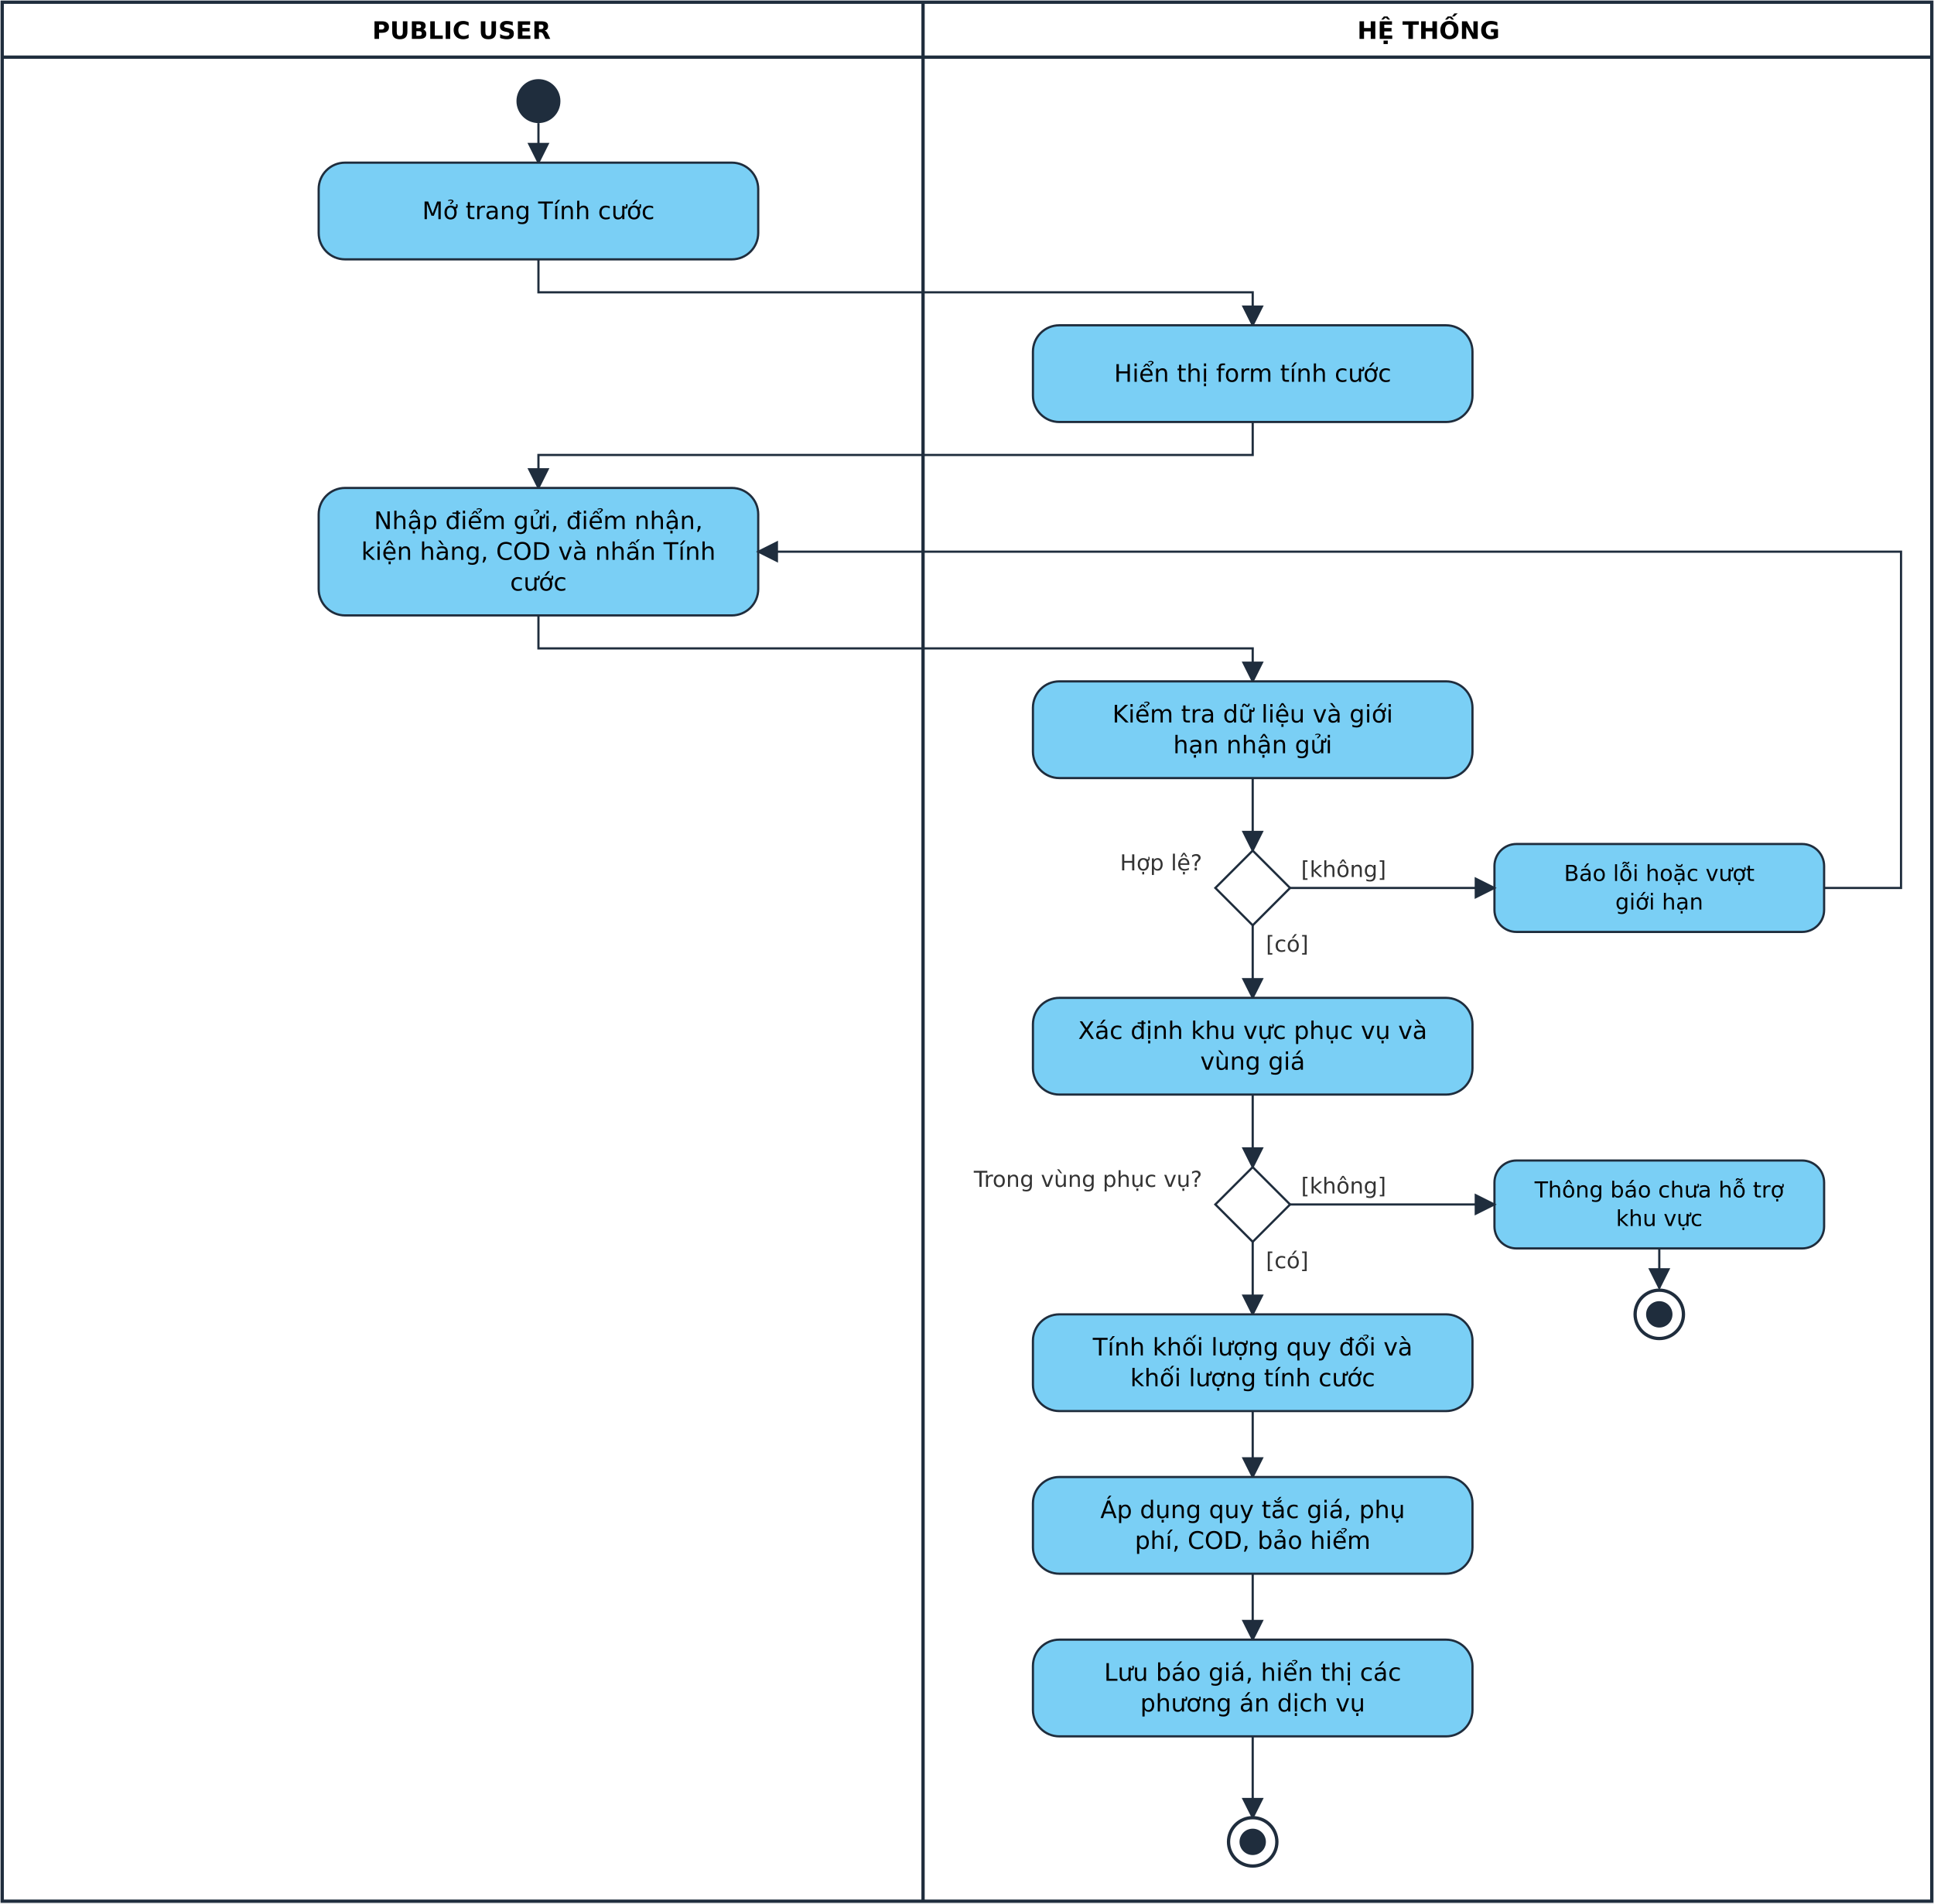
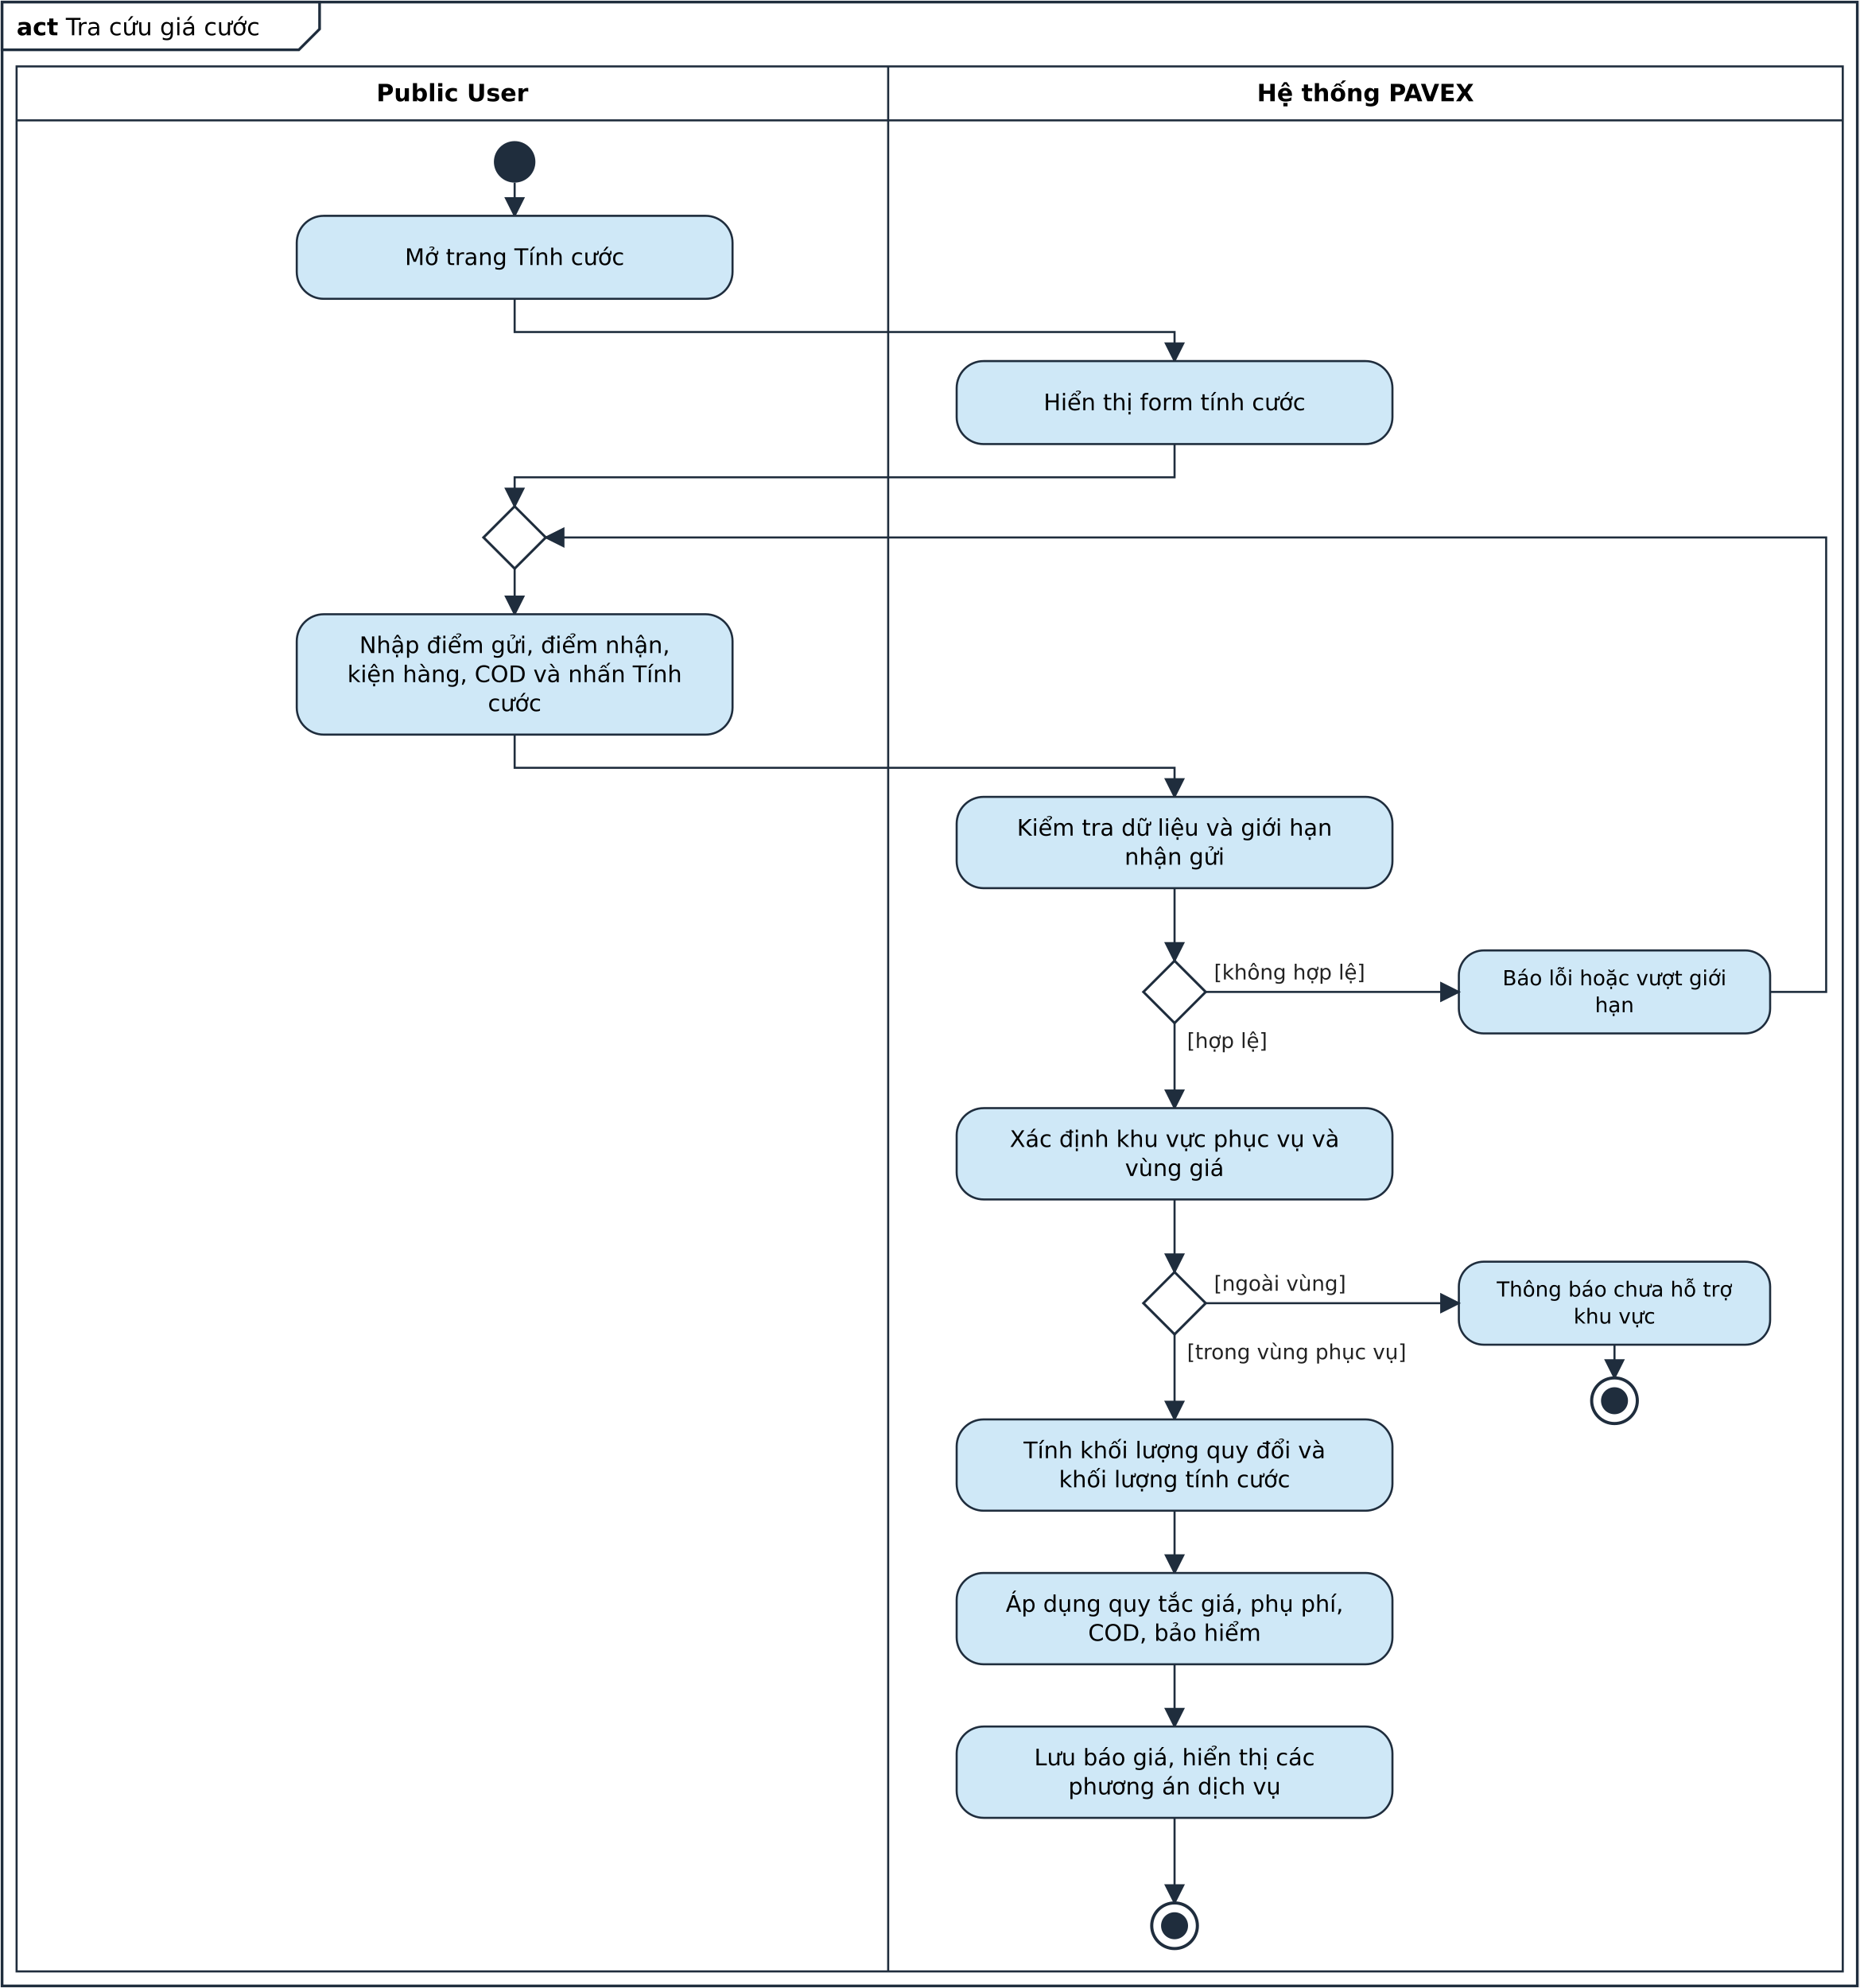
- <svg xmlns="http://www.w3.org/2000/svg" width="880" height="866" viewBox="0 0 880 866" font-family="DejaVu Sans, Arial, sans-serif">
+ <svg xmlns="http://www.w3.org/2000/svg" width="896" height="958" viewBox="0 0 896 958" font-family="DejaVu Sans, Arial, sans-serif">
  <defs>
    <marker id="arr" markerWidth="10" markerHeight="10" refX="9" refY="5" orient="auto">
      <path d="M0,0 L10,5 L0,10 Z" fill="#1f2d3d" />
    </marker>
-     <marker id="open" markerWidth="10" markerHeight="10" refX="9" refY="5" orient="auto">
-       <path d="M0,0 L10,5 L0,10" fill="none" stroke="#1f2d3d" />
+     <marker id="open" markerWidth="11" markerHeight="11" refX="10" refY="5.5" orient="auto">
+       <path d="M0,0 L10,5.5 L0,11" fill="none" stroke="#1f2d3d" stroke-width="1.2" />
    </marker>
  </defs>
-   <rect width="880" height="866" fill="#fff" />
-   <rect x="1" y="1" width="878" height="864" fill="none" stroke="#1f2d3d" stroke-width="1.5" />
-   <line x1="420" y1="1" x2="420" y2="865" stroke="#1f2d3d" stroke-width="1.5" />
-   <line x1="1" y1="26" x2="879" y2="26" stroke="#1f2d3d" stroke-width="1.5" />
-   <text x="210.0" y="17.7" font-size="11" font-weight="bold" text-anchor="middle">PUBLIC USER</text>
-   <text x="650.0" y="17.7" font-size="11" font-weight="bold" text-anchor="middle">HỆ THỐNG</text>
-   <circle cx="245" cy="46" r="10" fill="#1f2d3d" />
-   <path d="M245,56 L245,74.0" fill="none" stroke="#1f2d3d" marker-end="url(#arr)" />
-   <rect x="145.0" y="74.0" width="200" height="44" rx="12" fill="#7acff5" stroke="#1f2d3d" />
-   <text x="245.0" y="99.7" font-size="11" font-weight="normal" text-anchor="middle">Mở trang Tính cước</text>
-   <path d="M245,118.0 L245,133.0 L570,133.0 L570,148.0" fill="none" stroke="#1f2d3d" marker-end="url(#arr)" />
-   <rect x="470.0" y="148.0" width="200" height="44" rx="12" fill="#7acff5" stroke="#1f2d3d" />
-   <text x="570.0" y="173.7" font-size="11" font-weight="normal" text-anchor="middle">Hiển thị form tính cước</text>
-   <path d="M570,192.0 L570,207.0 L245,207.0 L245,222.0" fill="none" stroke="#1f2d3d" marker-end="url(#arr)" />
-   <rect x="145.0" y="222.0" width="200" height="58" rx="12" fill="#7acff5" stroke="#1f2d3d" />
-   <text x="245.0" y="240.7" font-size="11" font-weight="normal" text-anchor="middle">Nhập điểm gửi, điểm nhận,</text>
-   <text x="245.0" y="254.7" font-size="11" font-weight="normal" text-anchor="middle">kiện hàng, COD và nhấn Tính</text>
-   <text x="245.0" y="268.7" font-size="11" font-weight="normal" text-anchor="middle">cước</text>
-   <path d="M245,280.0 L245,295.0 L570,295.0 L570,310.0" fill="none" stroke="#1f2d3d" marker-end="url(#arr)" />
-   <rect x="470.0" y="310.0" width="200" height="44" rx="12" fill="#7acff5" stroke="#1f2d3d" />
-   <text x="570.0" y="328.7" font-size="11" font-weight="normal" text-anchor="middle">Kiểm tra dữ liệu và giới</text>
-   <text x="570.0" y="342.7" font-size="11" font-weight="normal" text-anchor="middle">hạn nhận gửi</text>
-   <path d="M570,354.0 L570,387.0" fill="none" stroke="#1f2d3d" marker-end="url(#arr)" />
-   <path d="M570,387.0 L587.0,404.0 L570,421.0 L553.0,404.0 Z" fill="#fff" stroke="#1f2d3d" />
-   <text x="547.0" y="396.0" font-size="10" text-anchor="end" fill="#333">Hợp lệ?</text>
-   <rect x="680.0" y="384.0" width="150" height="40" rx="10" fill="#7acff5" stroke="#1f2d3d" />
-   <text x="755.0" y="400.8" font-size="10" font-weight="normal" text-anchor="middle">Báo lỗi hoặc vượt</text>
-   <text x="755.0" y="413.8" font-size="10" font-weight="normal" text-anchor="middle">giới hạn</text>
-   <path d="M587.0,404.0 L680.0,404.0" fill="none" stroke="#1f2d3d" marker-end="url(#arr)" />
-   <text x="592.0" y="399.0" font-size="10" text-anchor="start" fill="#333">[không]</text>
-   <path d="M830.0,404.0 L865,404.0 L865,251.0 L345.0,251.0" fill="none" stroke="#1f2d3d" marker-end="url(#arr)" />
-   <path d="M570,421.0 L570,454.0" fill="none" stroke="#1f2d3d" marker-end="url(#arr)" />
-   <text x="576" y="433.0" font-size="10" fill="#333">[có]</text>
-   <rect x="470.0" y="454.0" width="200" height="44" rx="12" fill="#7acff5" stroke="#1f2d3d" />
-   <text x="570.0" y="472.7" font-size="11" font-weight="normal" text-anchor="middle">Xác định khu vực phục vụ và</text>
-   <text x="570.0" y="486.7" font-size="11" font-weight="normal" text-anchor="middle">vùng giá</text>
-   <path d="M570,498.0 L570,531.0" fill="none" stroke="#1f2d3d" marker-end="url(#arr)" />
-   <path d="M570,531.0 L587.0,548.0 L570,565.0 L553.0,548.0 Z" fill="#fff" stroke="#1f2d3d" />
-   <text x="547.0" y="540.0" font-size="10" text-anchor="end" fill="#333">Trong vùng phục vụ?</text>
-   <rect x="680.0" y="528.0" width="150" height="40" rx="10" fill="#7acff5" stroke="#1f2d3d" />
-   <text x="755.0" y="544.8" font-size="10" font-weight="normal" text-anchor="middle">Thông báo chưa hỗ trợ</text>
-   <text x="755.0" y="557.8" font-size="10" font-weight="normal" text-anchor="middle">khu vực</text>
-   <path d="M587.0,548.0 L680.0,548.0" fill="none" stroke="#1f2d3d" marker-end="url(#arr)" />
-   <text x="592.0" y="543.0" font-size="10" text-anchor="start" fill="#333">[không]</text>
-   <path d="M570,565.0 L570,598.0" fill="none" stroke="#1f2d3d" marker-end="url(#arr)" />
-   <text x="576" y="577.0" font-size="10" fill="#333">[có]</text>
-   <rect x="470.0" y="598.0" width="200" height="44" rx="12" fill="#7acff5" stroke="#1f2d3d" />
-   <text x="570.0" y="616.7" font-size="11" font-weight="normal" text-anchor="middle">Tính khối lượng quy đổi và</text>
-   <text x="570.0" y="630.7" font-size="11" font-weight="normal" text-anchor="middle">khối lượng tính cước</text>
-   <path d="M570,642.0 L570,672.0" fill="none" stroke="#1f2d3d" marker-end="url(#arr)" />
-   <rect x="470.0" y="672.0" width="200" height="44" rx="12" fill="#7acff5" stroke="#1f2d3d" />
-   <text x="570.0" y="690.7" font-size="11" font-weight="normal" text-anchor="middle">Áp dụng quy tắc giá, phụ</text>
-   <text x="570.0" y="704.7" font-size="11" font-weight="normal" text-anchor="middle">phí, COD, bảo hiểm</text>
-   <path d="M570,716.0 L570,746.0" fill="none" stroke="#1f2d3d" marker-end="url(#arr)" />
-   <rect x="470.0" y="746.0" width="200" height="44" rx="12" fill="#7acff5" stroke="#1f2d3d" />
-   <text x="570.0" y="764.7" font-size="11" font-weight="normal" text-anchor="middle">Lưu báo giá, hiển thị các</text>
-   <text x="570.0" y="778.7" font-size="11" font-weight="normal" text-anchor="middle">phương án dịch vụ</text>
-   <path d="M570,790.0 L570,827" fill="none" stroke="#1f2d3d" marker-end="url(#arr)" />
-   <circle cx="570" cy="838" r="11" fill="#fff" stroke="#1f2d3d" stroke-width="1.5" />
-   <circle cx="570" cy="838" r="6" fill="#1f2d3d" />
-   <path d="M755,568.0 L755,586.0" fill="none" stroke="#1f2d3d" marker-end="url(#arr)" />
-   <circle cx="755" cy="598.0" r="11" fill="#fff" stroke="#1f2d3d" stroke-width="1.5" />
-   <circle cx="755" cy="598.0" r="6" fill="#1f2d3d" />
+   <rect width="896" height="958" fill="#fff" />
+   <rect x="1" y="1" width="894" height="956" fill="none" stroke="#1f2d3d" stroke-width="1.3" />
+   <path d="M1,1 L154.0,1 L154.0,14 L144.0,24 L1,24 Z" fill="#fff" stroke="#1f2d3d" stroke-width="1.3" />
+   <text x="8" y="17" font-size="11.5">
+     <tspan font-weight="bold">act</tspan> Tra cứu giá cước</text>
+   <rect x="8" y="32" width="880" height="918" fill="none" stroke="#1f2d3d" />
+   <line x1="428" y1="32" x2="428" y2="950" stroke="#1f2d3d" />
+   <line x1="8" y1="58" x2="888" y2="58" stroke="#1f2d3d" />
+   <text x="218.0" y="48.8" font-size="11.5" font-weight="bold" text-anchor="middle">Public User</text>
+   <text x="658.0" y="48.8" font-size="11.5" font-weight="bold" text-anchor="middle">Hệ thống PAVEX</text>
+   <circle cx="248" cy="78" r="10" fill="#1f2d3d" />
+   <path d="M248,88 L248,104.0" fill="none" stroke="#1f2d3d" marker-end="url(#arr)" />
+   <rect x="143.0" y="104.0" width="210" height="40" rx="13" fill="#cfe8f7" stroke="#1f2d3d" />
+   <text x="248.0" y="127.7" font-size="11" font-weight="normal" text-anchor="middle">Mở trang Tính cước</text>
+   <path d="M248,144.0 L248,160.0 L566,160.0 L566,174.0" fill="none" stroke="#1f2d3d" marker-end="url(#arr)" />
+   <rect x="461.0" y="174.0" width="210" height="40" rx="13" fill="#cfe8f7" stroke="#1f2d3d" />
+   <text x="566.0" y="197.7" font-size="11" font-weight="normal" text-anchor="middle">Hiển thị form tính cước</text>
+   <path d="M566,214.0 L566,230.0 L248,230.0 L248,244.0" fill="none" stroke="#1f2d3d" marker-end="url(#arr)" />
+   <path d="M248,244.0 L263.0,259.0 L248,274.0 L233.0,259.0 Z" fill="#fff" stroke="#1f2d3d" stroke-width="1.2" />
+   <path d="M248,274.0 L248,296.0" fill="none" stroke="#1f2d3d" marker-end="url(#arr)" />
+   <rect x="143.0" y="296.0" width="210" height="58" rx="13" fill="#cfe8f7" stroke="#1f2d3d" />
+   <text x="248.0" y="314.7" font-size="11" font-weight="normal" text-anchor="middle">Nhập điểm gửi, điểm nhận,</text>
+   <text x="248.0" y="328.7" font-size="11" font-weight="normal" text-anchor="middle">kiện hàng, COD và nhấn Tính</text>
+   <text x="248.0" y="342.7" font-size="11" font-weight="normal" text-anchor="middle">cước</text>
+   <path d="M248,354.0 L248,370.0 L566,370.0 L566,384.0" fill="none" stroke="#1f2d3d" marker-end="url(#arr)" />
+   <rect x="461.0" y="384.0" width="210" height="44" rx="13" fill="#cfe8f7" stroke="#1f2d3d" />
+   <text x="566.0" y="402.7" font-size="11" font-weight="normal" text-anchor="middle">Kiểm tra dữ liệu và giới hạn</text>
+   <text x="566.0" y="416.7" font-size="11" font-weight="normal" text-anchor="middle">nhận gửi</text>
+   <path d="M566,428.0 L566,463.0" fill="none" stroke="#1f2d3d" marker-end="url(#arr)" />
+   <path d="M566,463.0 L581.0,478.0 L566,493.0 L551.0,478.0 Z" fill="#fff" stroke="#1f2d3d" stroke-width="1.2" />
+   <rect x="703.0" y="458.0" width="150" height="40" rx="12" fill="#cfe8f7" stroke="#1f2d3d" />
+   <text x="778.0" y="474.8" font-size="10" font-weight="normal" text-anchor="middle">Báo lỗi hoặc vượt giới</text>
+   <text x="778.0" y="487.8" font-size="10" font-weight="normal" text-anchor="middle">hạn</text>
+   <path d="M581.0,478.0 L703.0,478.0" fill="none" stroke="#1f2d3d" marker-end="url(#arr)" />
+   <text x="585.0" y="472.0" font-size="10" text-anchor="start" fill="#222">[không hợp lệ]</text>
+   <path d="M853.0,478.0 L880,478.0 L880,259.0 L263.0,259.0" fill="none" stroke="#1f2d3d" marker-end="url(#arr)" />
+   <path d="M566,493.0 L566,534.0" fill="none" stroke="#1f2d3d" marker-end="url(#arr)" />
+   <text x="572.0" y="505.0" font-size="10" text-anchor="start" fill="#222">[hợp lệ]</text>
+   <rect x="461.0" y="534.0" width="210" height="44" rx="13" fill="#cfe8f7" stroke="#1f2d3d" />
+   <text x="566.0" y="552.7" font-size="11" font-weight="normal" text-anchor="middle">Xác định khu vực phục vụ và</text>
+   <text x="566.0" y="566.7" font-size="11" font-weight="normal" text-anchor="middle">vùng giá</text>
+   <path d="M566,578.0 L566,613.0" fill="none" stroke="#1f2d3d" marker-end="url(#arr)" />
+   <path d="M566,613.0 L581.0,628.0 L566,643.0 L551.0,628.0 Z" fill="#fff" stroke="#1f2d3d" stroke-width="1.2" />
+   <rect x="703.0" y="608.0" width="150" height="40" rx="12" fill="#cfe8f7" stroke="#1f2d3d" />
+   <text x="778.0" y="624.8" font-size="10" font-weight="normal" text-anchor="middle">Thông báo chưa hỗ trợ</text>
+   <text x="778.0" y="637.8" font-size="10" font-weight="normal" text-anchor="middle">khu vực</text>
+   <path d="M581.0,628.0 L703.0,628.0" fill="none" stroke="#1f2d3d" marker-end="url(#arr)" />
+   <text x="585.0" y="622.0" font-size="10" text-anchor="start" fill="#222">[ngoài vùng]</text>
+   <path d="M778,648.0 L778,664.0" fill="none" stroke="#1f2d3d" marker-end="url(#arr)" />
+   <circle cx="778" cy="675.0" r="11" fill="#fff" stroke="#1f2d3d" stroke-width="1.5" />
+   <circle cx="778" cy="675.0" r="6.5" fill="#1f2d3d" />
+   <path d="M566,643.0 L566,684.0" fill="none" stroke="#1f2d3d" marker-end="url(#arr)" />
+   <text x="572.0" y="655.0" font-size="10" text-anchor="start" fill="#222">[trong vùng phục vụ]</text>
+   <rect x="461.0" y="684.0" width="210" height="44" rx="13" fill="#cfe8f7" stroke="#1f2d3d" />
+   <text x="566.0" y="702.7" font-size="11" font-weight="normal" text-anchor="middle">Tính khối lượng quy đổi và</text>
+   <text x="566.0" y="716.7" font-size="11" font-weight="normal" text-anchor="middle">khối lượng tính cước</text>
+   <path d="M566,728.0 L566,758.0" fill="none" stroke="#1f2d3d" marker-end="url(#arr)" />
+   <rect x="461.0" y="758.0" width="210" height="44" rx="13" fill="#cfe8f7" stroke="#1f2d3d" />
+   <text x="566.0" y="776.7" font-size="11" font-weight="normal" text-anchor="middle">Áp dụng quy tắc giá, phụ phí,</text>
+   <text x="566.0" y="790.7" font-size="11" font-weight="normal" text-anchor="middle">COD, bảo hiểm</text>
+   <path d="M566,802.0 L566,832.0" fill="none" stroke="#1f2d3d" marker-end="url(#arr)" />
+   <rect x="461.0" y="832.0" width="210" height="44" rx="13" fill="#cfe8f7" stroke="#1f2d3d" />
+   <text x="566.0" y="850.7" font-size="11" font-weight="normal" text-anchor="middle">Lưu báo giá, hiển thị các</text>
+   <text x="566.0" y="864.7" font-size="11" font-weight="normal" text-anchor="middle">phương án dịch vụ</text>
+   <path d="M566,876.0 L566,917" fill="none" stroke="#1f2d3d" marker-end="url(#arr)" />
+   <circle cx="566" cy="928" r="11" fill="#fff" stroke="#1f2d3d" stroke-width="1.5" />
+   <circle cx="566" cy="928" r="6.5" fill="#1f2d3d" />
</svg>
